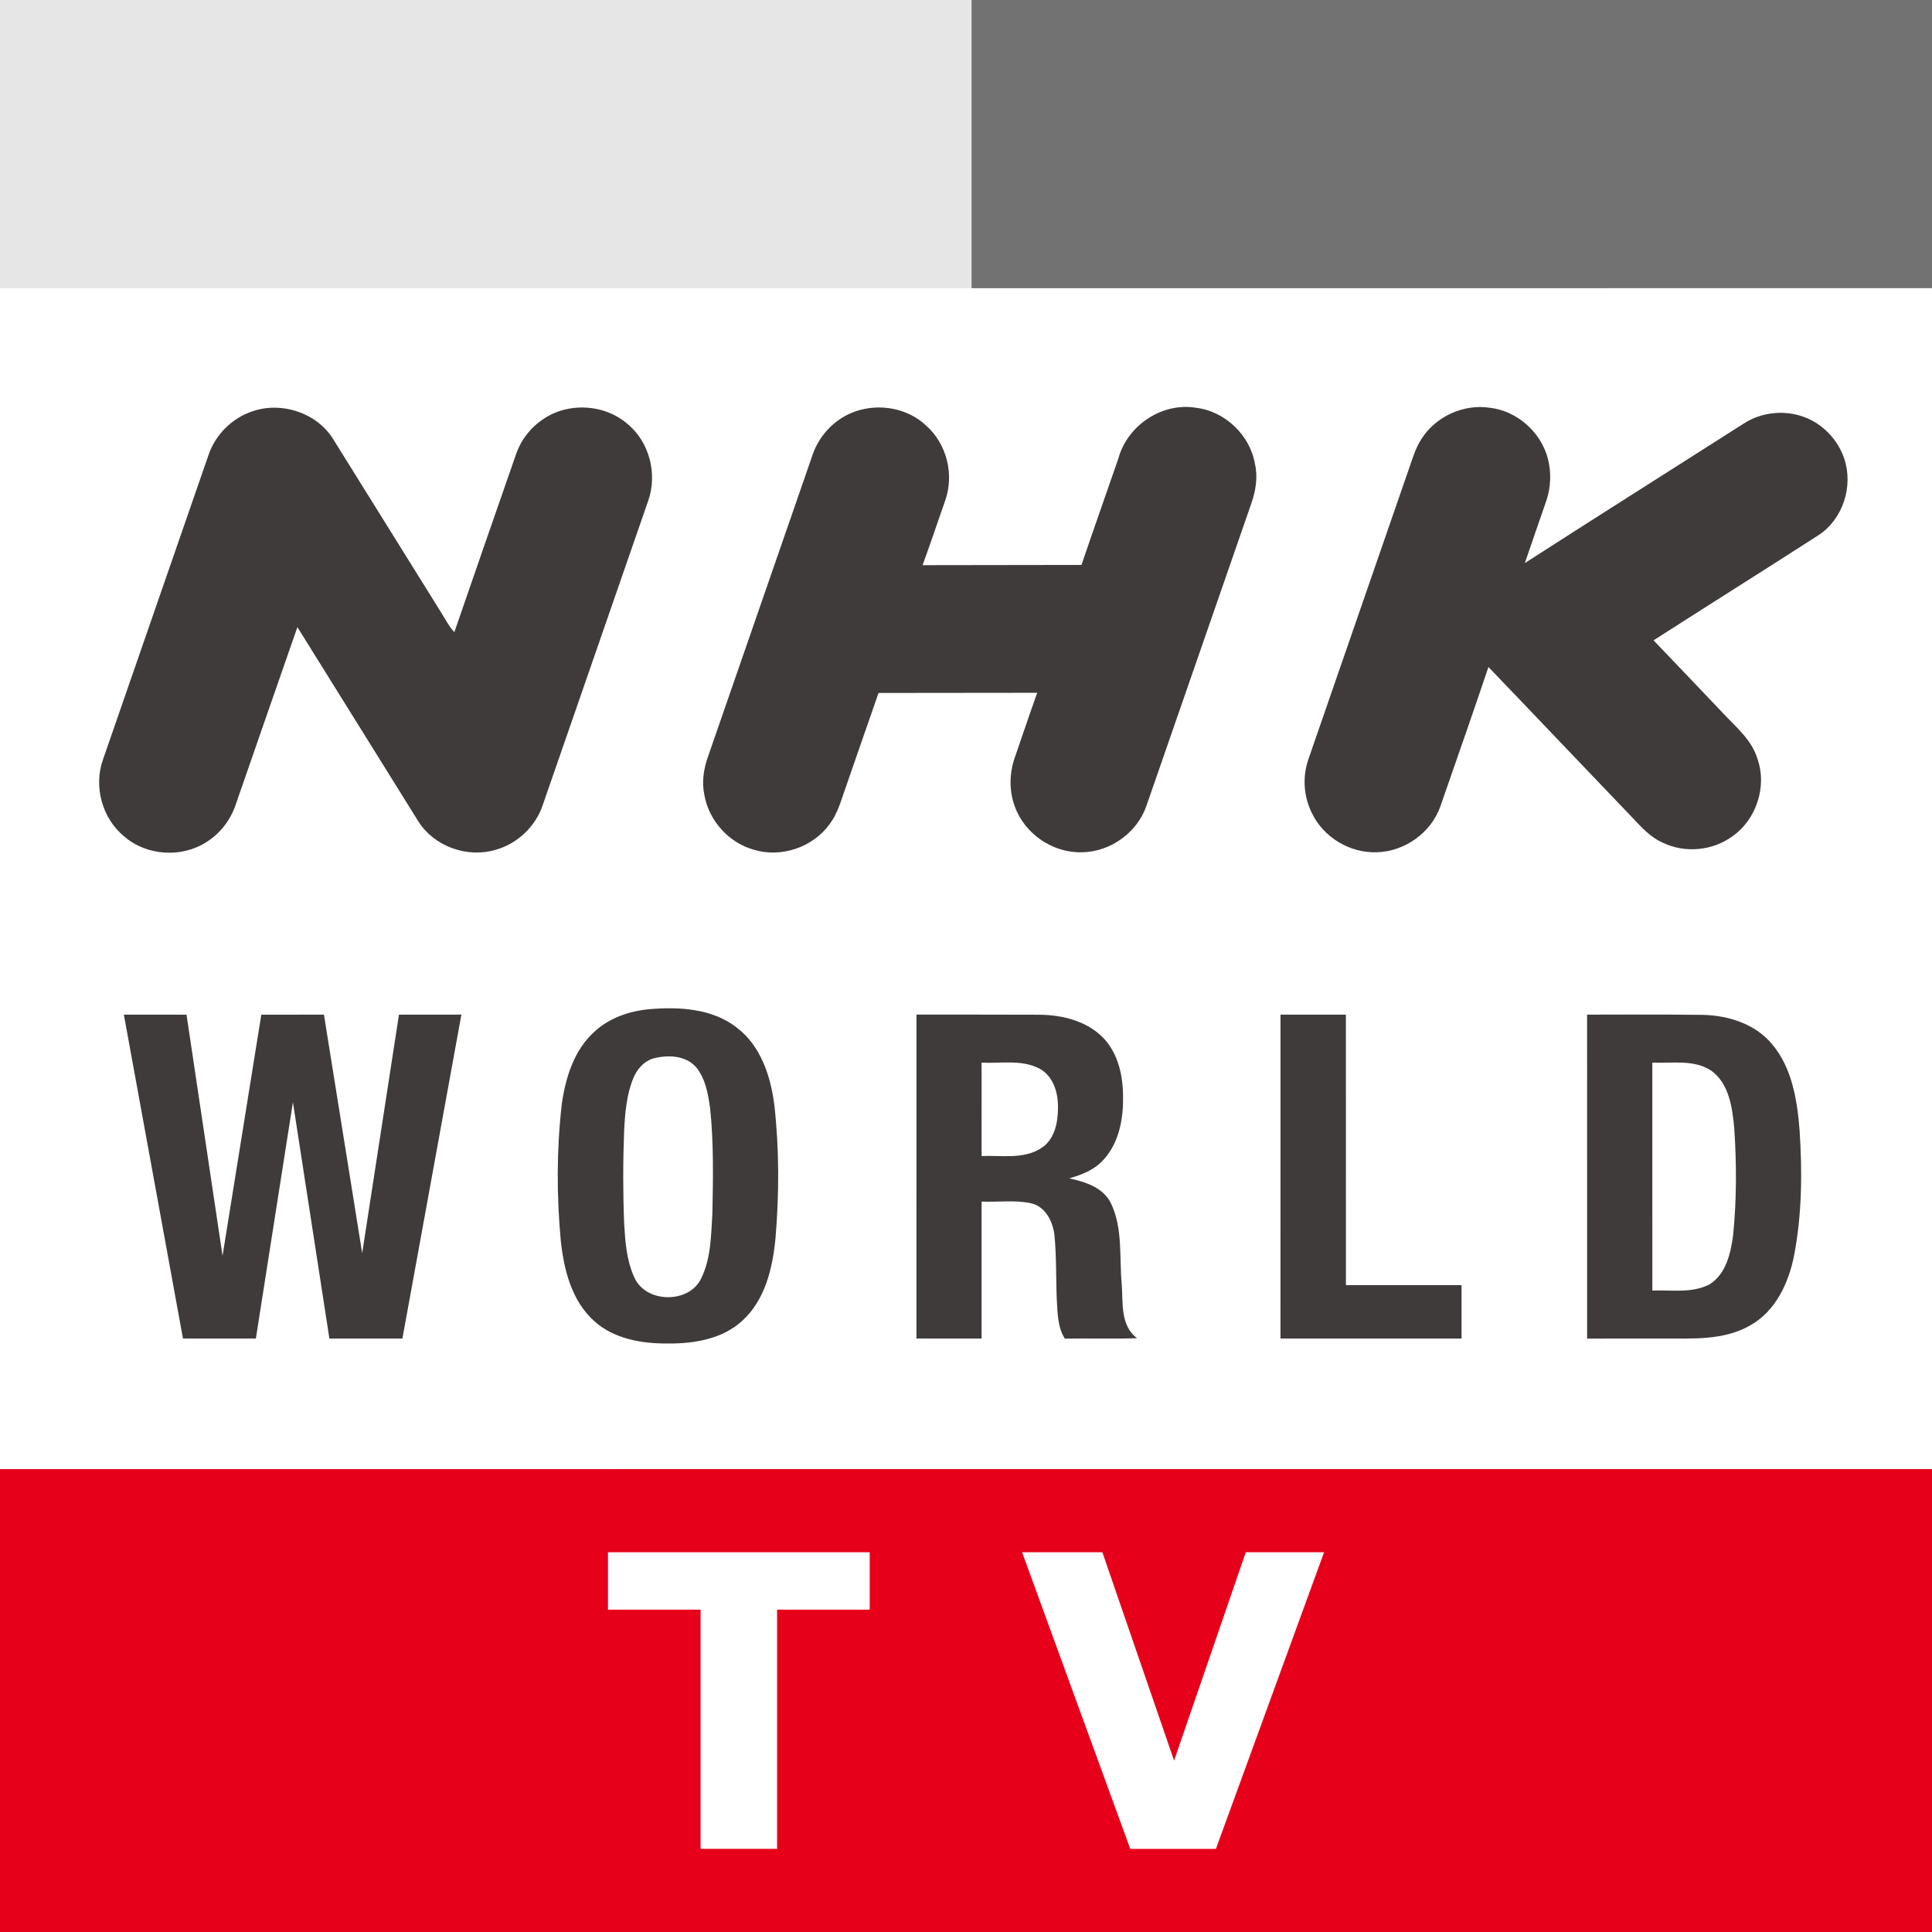
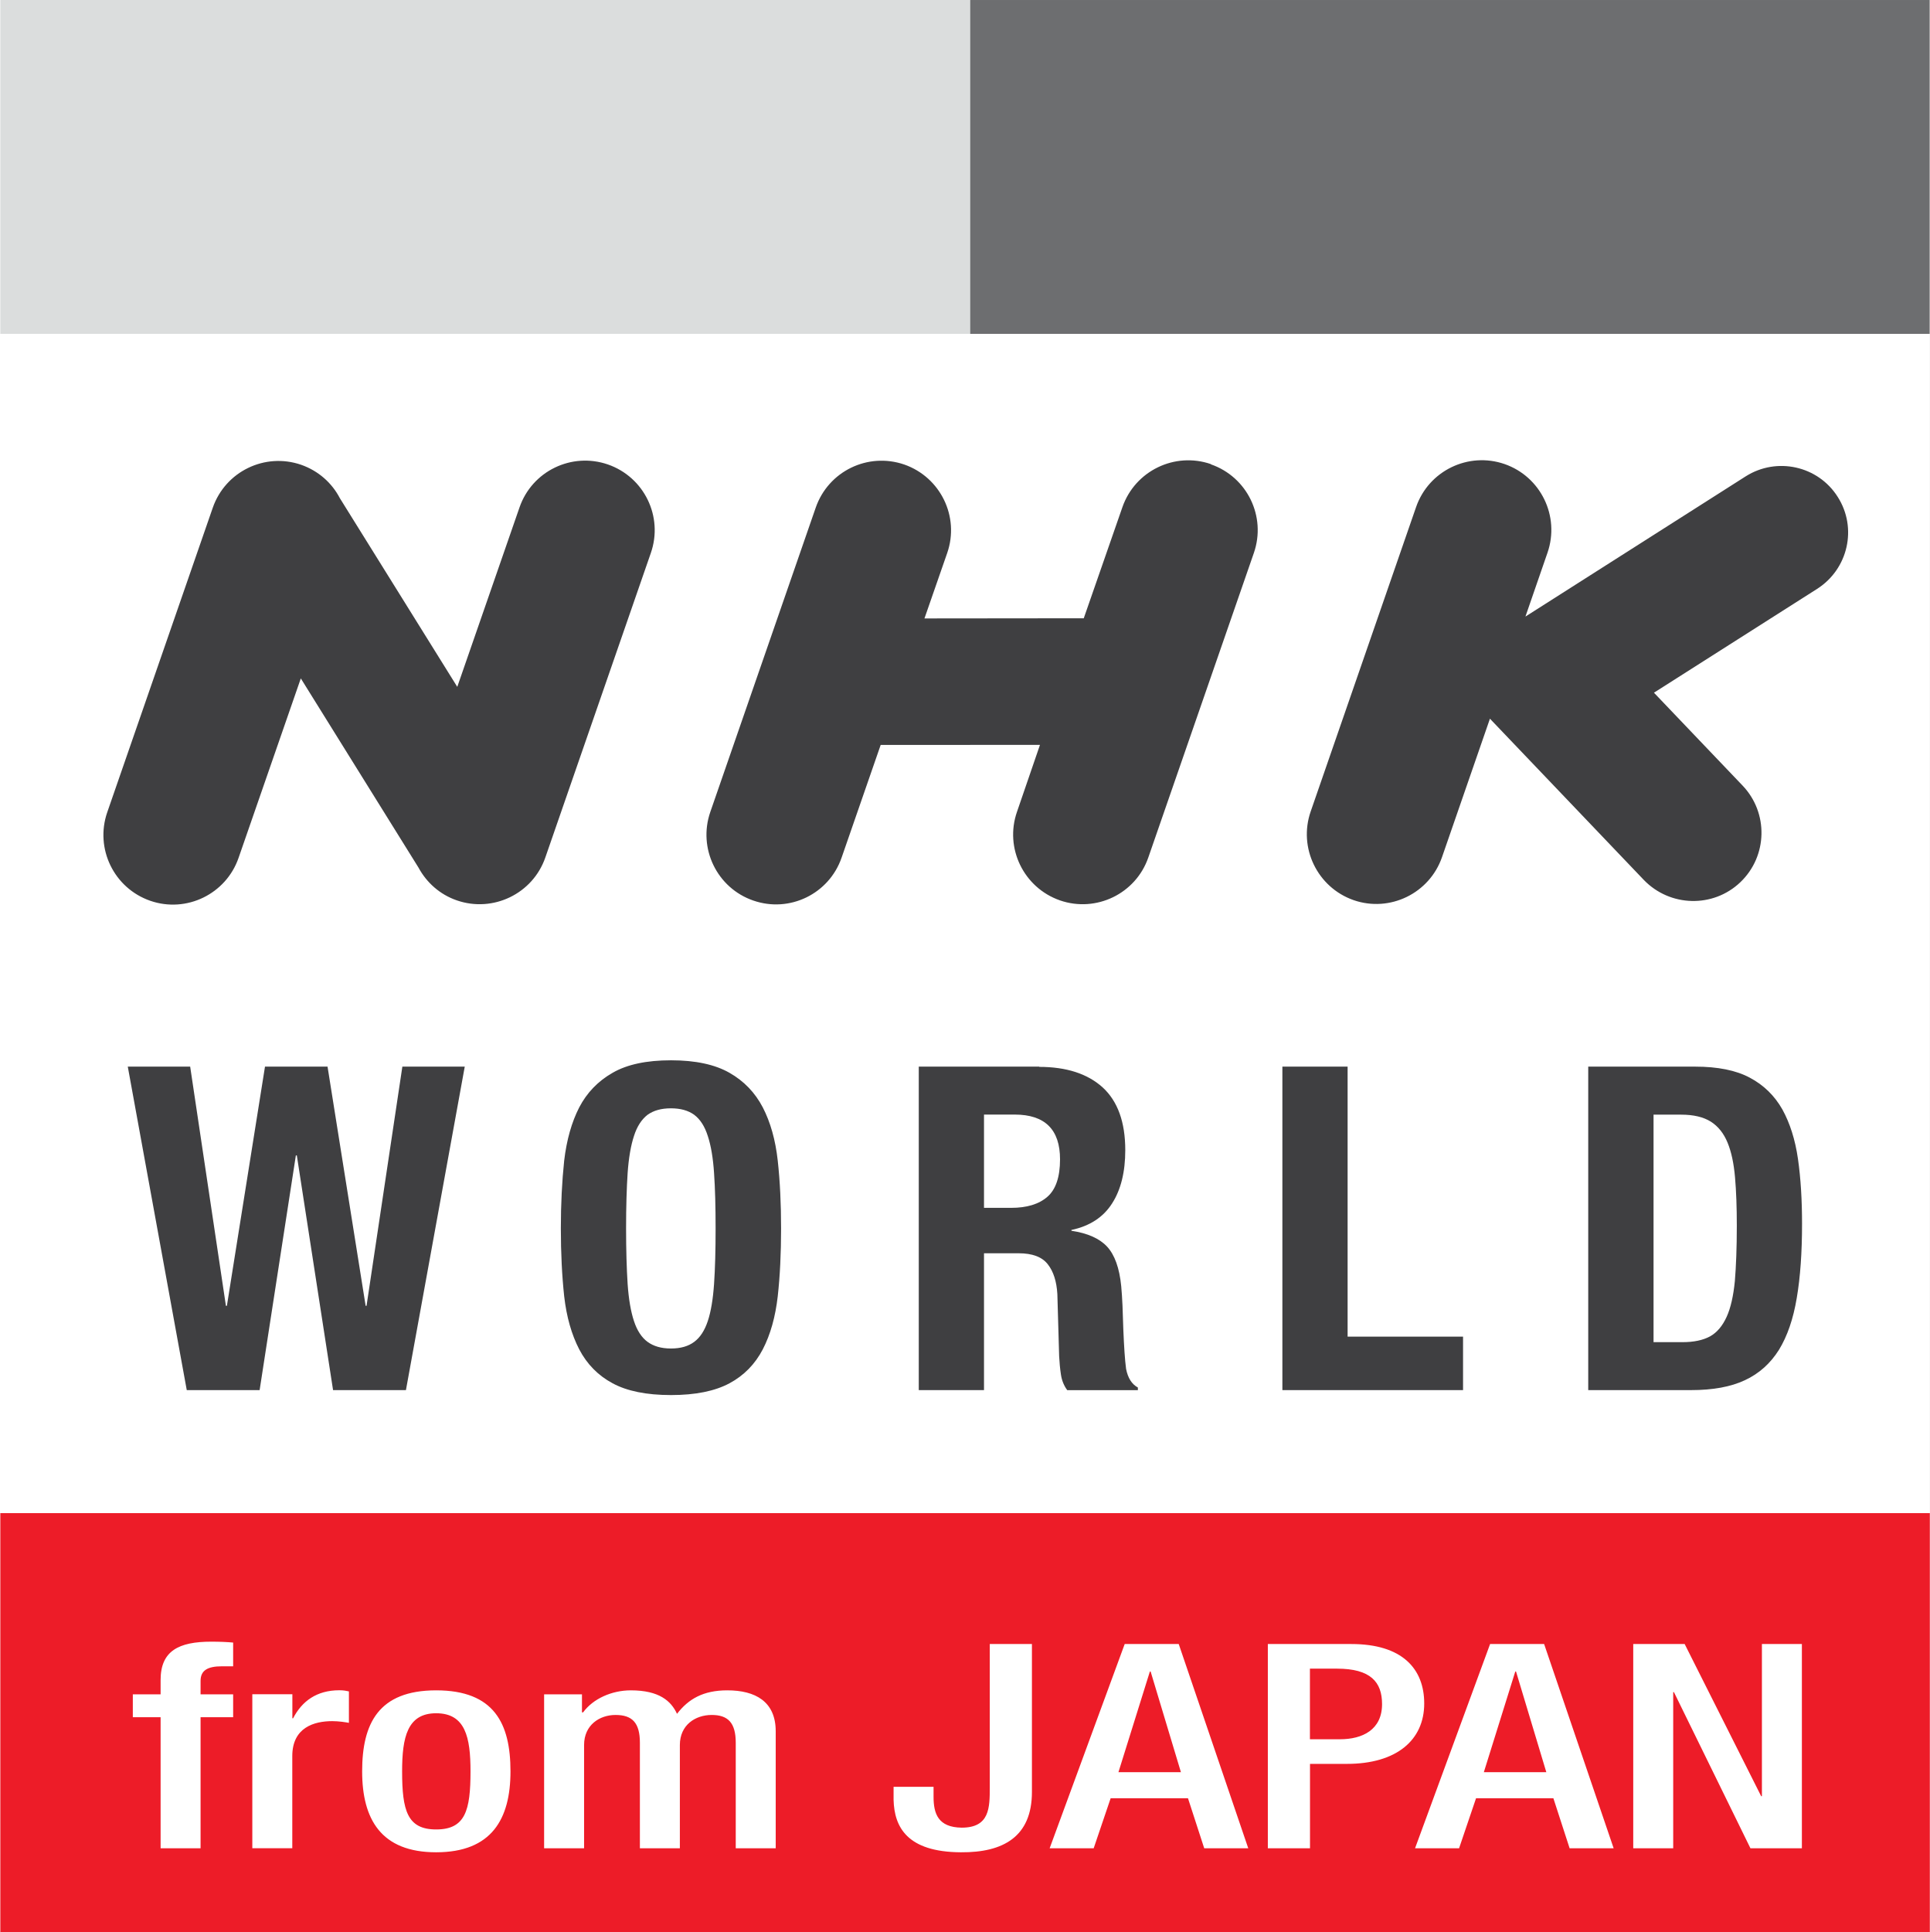
- <svg xmlns="http://www.w3.org/2000/svg" id="svg4547" width="240.59mm" height="240.59mm" version="1.1" viewBox="0 0 240.59 240.59">
-   <g id="layer1" transform="translate(137.31 -28.536)">
-     <path id="path2" d="m-137.31 211.48 240.59-4e-3v57.651h-240.59z" fill="#e6001a" stroke-width=".353" />
-     <path id="path4" d="m-137.31 64.428 240.59-0.007v147.06l-240.59 4e-3z" fill="#fff" stroke-width=".353" />
-     <path id="path6" d="m-137.31 28.536h120.98v35.888l-120.98 0.004z" fill="#e6e6e7" stroke-width=".353" />
-     <path id="path8" d="m-16.325 28.536h119.61v35.885l-119.61 0.004z" fill="#727272" stroke-width=".353" />
-     <g id="g26" transform="matrix(.35278 0 0 .35278 -137.31 28.536)" fill="#3f3b3a">
-       <path id="path10" d="m89.05 145.21c10.16-3.54 22.4 0.34 28.32 9.41 12.78 20.54 25.56 41.08 38.36 61.61 1.49 2.34 2.73 4.88 4.65 6.92 7.25-21.01 14.52-42 21.84-62.98 2.48-7.14 8.45-12.91 15.66-15.19 7.95-2.47 17.16-0.9 23.53 4.59 7.85 6.38 10.73 17.74 7.4 27.21-12.37 35.72-24.75 71.44-37.14 107.16-2.48 7.64-8.88 13.83-16.62 16-9.92 3.04-21.56-1.04-27.23-9.76-14.31-22.92-28.52-45.9-42.84-68.81-7.32 20.88-14.51 41.8-21.79 62.69-1.81 5.34-5.39 10.1-10.19 13.1-8.77 5.76-21.25 5-29.17-1.92-7.81-6.37-10.86-17.7-7.46-27.17 12.41-35.87 24.85-71.73 37.28-107.59 2.45-7.1 8.28-12.89 15.4-15.27z" />
-       <path id="path12" d="m501.86 154.8c5.05-7.85 14.84-12.28 24.07-10.86 9.51 1.11 17.79 8.41 20.36 17.58 1.37 4.99 1.21 10.41-0.47 15.31-2.52 7.31-5.07 14.61-7.56 21.93 25.68-16.54 51.54-32.82 77.29-49.26 6.21-4.05 14.34-4.87 21.29-2.3 6.63 2.43 11.95 8.05 14.18 14.74 3.23 9.69-0.44 21.24-9.02 26.92-19.39 12.47-38.9 24.74-58.31 37.17 8.16 8.58 16.39 17.09 24.52 25.71 4.53 4.89 10.1 9.35 12.11 15.99 3.54 9.83-0.33 21.65-8.91 27.56-7.02 5.1-16.81 5.94-24.6 2.11-4.25-1.88-7.39-5.41-10.52-8.71-16.99-17.72-33.87-35.53-50.88-53.24-5.51 16.41-11.26 32.75-16.94 49.11-3.24 9.33-12.56 16.02-22.41 16.27-9.52 0.4-18.91-5.28-23-13.87-2.93-5.88-3.35-12.88-1.16-19.08 11.75-33.99 23.53-67.97 35.29-101.96 1.35-3.78 2.42-7.74 4.67-11.12z" />
-       <path id="path14" d="m229.19 356.24c10.56-0.91 22.32-0.27 30.98 6.57 8.42 6.43 11.91 17.19 13.18 27.33 1.73 15.51 1.71 31.22 0.41 46.77-0.97 10.5-3.59 21.87-11.69 29.26-6.97 6.46-16.89 8.12-26.06 8.08-9.24 0.08-19.24-1.52-26.31-7.97-7.93-7.13-10.67-18.13-11.75-28.35-1.48-15.98-1.47-32.13 0.34-48.08 1.32-9.4 4.33-19.29 11.67-25.78 5.23-4.81 12.24-7.18 19.23-7.83m1.29 17.42c-3.26 1.04-5.66 3.82-6.92 6.92-2.39 5.81-2.9 12.17-3.24 18.38-0.43 11.04-0.43 22.09 0.01 33.12 0.39 6.35 0.85 12.92 3.56 18.78 3.95 9.17 19.22 9.43 23.58 0.51 3.53-7.12 3.52-15.3 4-23.06 0.24-12.46 0.5-24.98-0.84-37.4-0.74-5.04-1.67-10.47-5.12-14.43-3.77-4.05-10.04-4.15-15.03-2.82z" />
-       <path id="path16" d="m43.72 358.16 22.12 0.01 12.72 85.11 13.68-85.1 22.11-0.02 13.5 84.21 12.98-84.2 22.04-0.02-20.82 114.34h-25.78l-12.87-83.42-13.08 83.42-25.73 0.01z" />
-       <path id="path18" d="m323.51 358.15s29-0.04 43.5 0.04c8.13 0.09 16.78 2.26 22.57 8.31 5.37 5.71 6.96 13.88 6.85 21.48 0.02 7.62-1.66 15.79-7.01 21.53-3.14 3.45-7.6 5.21-11.99 6.44 5.69 1.23 12.14 3.26 14.81 8.98 4.12 8.76 2.86 18.75 3.7 28.12 0.56 6.63-0.63 14.79 5.44 19.33-8.5 0.27-17.01 0.02-25.51 0.14-2.53-4.03-2.54-8.91-2.82-13.5-0.33-7.62-0.1-15.27-0.81-22.87-0.53-4.86-3.14-10.26-8.32-11.41-5.71-1.22-11.63-0.34-17.42-0.59-0.01 16.12 0 48.35 0 48.35h-23zm22.98 16.96c0.01 10.99 0 21.97 0.01 32.96 6.98-0.3 14.71 1.25 20.95-2.74 4.83-2.96 6.02-9.1 6.01-14.35 0.11-5.26-1.68-11.25-6.66-13.83-6.26-3.22-13.56-1.71-20.31-2.04z" />
-       <path id="path20" d="m452.01 358.16h23.08l0.01 95.47h40.82v18.86l-63.92 0.01z" />
-       <path id="path22" d="m560.23 358.16s27.21-0.11 40.81 0.08c9.01 0.19 18.43 3.15 24.4 10.23 7.18 8.45 8.98 19.92 9.81 30.63 0.97 14.68 0.83 29.56-1.94 44.06-1.92 9.68-6.52 19.67-15.47 24.67-9.33 5.43-20.48 4.62-30.84 4.66-8.92 0.01-26.76 0.02-26.76 0.02zm23.03 16.94c0 26.82-0.01 53.64 0.01 80.46 6.7-0.28 13.94 1.04 20.14-2.17 5.86-3.61 7.51-10.95 8.36-17.3 1.28-12.61 1.25-25.35 0.4-37.99-0.69-7.2-1.82-15.65-8.16-20.2-6.15-4-13.84-2.51-20.75-2.8z" />
-       <path id="path24" d="m302.13 145.16c8.35-2.83 18.28-1.1 24.75 5.04 7.37 6.45 10.04 17.43 6.73 26.6-2.64 7.57-5.2 15.17-7.95 22.7l56.1-0.08c4.25-12.55 8.7-25.03 13.01-37.56 3.13-11.59 15.29-19.85 27.24-17.94 10.37 1.14 19.33 9.71 21.01 20 1.04 4.61 0.22 9.41-1.32 13.82-12.37 35.55-24.64 71.14-37.01 106.69-3.24 9.47-12.73 16.28-22.72 16.41-10.26 0.34-20.24-6.43-23.72-16.1-2.12-5.63-1.98-11.99 0.07-17.63 2.61-7.51 5.12-15.07 7.81-22.56l-56.01 0.06c-4.03 11.51-8.01 23.03-12 34.54-1.41 4.05-2.62 8.28-5.26 11.73-5.88 8.22-17.12 12.03-26.79 9.06-8.9-2.48-15.89-10.34-17.45-19.42-0.95-4.55-0.22-9.26 1.35-13.58 12.26-35.39 24.52-70.78 36.79-106.17 2.37-7.21 8.16-13.18 15.37-15.61z" />
-     </g>
-     <g id="g32" transform="matrix(.35278 0 0 .35278 -137.31 28.536)" fill="#fff">
-       <path id="path28" d="m307 568.19h-32.695v84.445h-27v-84.445h-32.695v-20.25h92.391z" />
-       <path id="path30" d="m467.39 547.94-38.18 104.7h-30.234l-38.18-104.7h28.336l25.312 73.547 25.312-73.547z" />
-     </g>
+ <svg xmlns="http://www.w3.org/2000/svg" id="svg20" width="897.86" height="898.66" clip-rule="evenodd" fill-rule="evenodd" image-rendering="optimizeQuality" shape-rendering="geometricPrecision" text-rendering="geometricPrecision" version="1.1" viewBox="0 0 23756 23777" xml:space="preserve">
+   <defs id="defs4">
+     <style id="style2" type="text/css">
+    
+     .fil4 {fill:#3F3F41;fill-rule:nonzero}
+     .fil2 {fill:#6D6E70;fill-rule:nonzero}
+     .fil1 {fill:#DBDDDD;fill-rule:nonzero}
+     .fil3 {fill:#ED1C28;fill-rule:nonzero}
+     .fil0 {fill:white;fill-rule:nonzero}
+    
+   </style>
+   </defs>
+   <g id="Слой_x0020_1" transform="translate(-24873,-625)" fill-rule="nonzero">
+     <polygon id="polygon7" class="fil0" points="24873 625 24873 24389 48627 24389 48627 625" fill="#fff" />
+     <polygon id="polygon9" class="fil1" points="24877 625 24877 4734 36816 4734 36816 625" fill="#dbdddd" />
+     <polygon id="polygon11" class="fil2" points="36816 625 36816 4734 48627 4734 48627 625" fill="#6d6e70" />
+     <polygon id="polygon13" class="fil3" points="24877 19247 24877 24402 48629 24402 48629 19247" fill="#ed1c28" />
+     <path id="path15" class="fil4" d="m27214 13752 440 2944h12l469-2944h770l469 2944h11l441-2944h768l-724 3981h-897l-446-2888h-12l-446 2888h-897l-726-3981h770zm4604 1157c-27 255-41 533-41 833 0 306 14 584 41 836 29 254 91 471 185 653 95 182 232 322 411 418 177 96 417 145 719 145s541-49 720-145 315-236 410-418c94-182 155-399 184-653 28-252 41-530 41-836 0-300-13-579-41-833-28-255-90-473-184-655-95-182-231-324-410-426s-418-154-720-154-541 51-719 154c-179 102-316 244-411 426-93 182-155 400-185 655zm762 833c0-267 7-494 19-679 13-186 39-339 78-457 38-120 95-205 167-261 74-53 168-80 288-80 119 0 214 27 287 80 73 55 129 141 167 261 39 118 65 271 77 457 13 186 19 412 19 679 0 268-6 495-19 684-13 187-38 340-77 457s-94 202-167 256c-73 55-168 82-287 82s-214-28-288-82c-72-53-129-139-167-256-39-117-65-270-78-457-12-189-19-416-19-684zm5086-1990h-1483v3981h803v-1684h427c168 0 288 45 358 135 70 89 109 211 118 368l22 764c4 78 11 153 22 226s37 137 78 192h869v-33c-75-41-123-117-145-229-15-111-25-273-34-485-3-107-7-205-10-292-4-87-9-168-16-242-22-223-80-384-174-486-93-100-239-165-439-195v-10c227-48 394-158 501-327 108-168 162-387 162-655 0-345-93-603-279-773-186-168-447-252-780-252zm-680 1739v-1149h378c372 0 558 184 558 551 0 216-52 371-156 461-104 91-253 136-447 136h-334zm3673-1739v3981h2224v-658h-1421v-3323zm5081 0h-1316v3981h1266c268 0 489-40 663-122 176-82 314-207 419-374 103-168 176-380 219-638 44-258 65-562 65-912 0-294-16-560-50-798s-99-441-192-610c-96-169-228-299-401-391-170-91-395-136-674-136zm-512 3389v-2798h340c152 0 274 29 365 86 92 59 159 144 206 258s77 255 92 427 22 370 22 596c0 273-9 498-24 681-18 182-51 330-101 440-51 112-118 192-203 240-88 48-201 72-342 72h-356zm-12872-10800c-447-154-934 82-1088 529l-766 2208-1446-2323c-97-186-262-335-476-410-446-154-933 82-1088 529l-1299 3748c-154 447 83 934 530 1089 445 154 933-83 1087-529l766-2208 1449 2329c98 182 262 331 472 403 446 154 935-82 1089-528l1299-3748c155-447-82-934-529-1089zm13968 3952-1091-1143 2009-1278c382-244 497-750 253-1132-241-382-749-495-1132-253l-2712 1726 272-787c154-448-83-935-529-1090-446-154-934 82-1089 529l-1298 3748c-154 446 83 934 529 1090 445 154 933-82 1088-529l590-1704 1894 1984c322 334 854 348 1189 28 336-321 347-854 27-1189zm-6544-3956c-446-154-934 82-1090 529l-476 1368-1961 2 280-805c155-447-83-933-528-1089-449-154-934 82-1090 529l-1299 3749c-153 446 83 934 530 1088 447 155 933-82 1087-528l481-1387 1961-1-283 824c-155 446 82 934 529 1090 446 154 934-82 1088-529l1299-3747c155-448-82-935-528-1090zm-7424 4c-447-154-934 82-1088 529l-766 2208-1446-2323c-97-186-262-335-476-410-446-154-933 82-1088 529l-1299 3748c-154 447 83 934 530 1089 445 154 933-83 1087-529l766-2208 1449 2329c98 182 262 331 472 403 446 154 935-82 1089-528l1299-3748c155-447-82-934-529-1089zm13968 3952-1091-1143 2009-1278c382-244 497-750 253-1132-241-382-749-495-1132-253l-2712 1726 272-787c154-448-83-935-529-1090-446-154-934 82-1089 529l-1298 3748c-154 446 83 934 529 1090 445 154 933-82 1088-529l590-1704 1894 1984c322 334 854 348 1189 28 336-321 347-854 27-1189zm-6544-3956c-446-154-934 82-1090 529l-476 1368-1961 2 280-805c155-447-83-933-528-1089-449-154-934 82-1090 529l-1299 3749c-153 446 83 934 530 1088 447 155 933-82 1087-528l481-1387 1961-1-283 824c-155 446 82 934 529 1090 446 154 934-82 1088-529l1299-3747c155-448-82-935-528-1090z" fill="#3f3f41" />
+     <path id="path17" class="fil0" d="m26850 21759h-342v-282h342v-176c0-359 223-472 624-472 105 0 196 4 269 11v292h-137c-182 0-264 53-264 180v165h401v282h-401v1613h-492zm1129-282v1894h492v-1134c0-352 269-430 492-430 82 0 168 14 205 21v-387c-32-7-64-14-118-14-278 0-460 134-569 345h-9v-296h-492zm2263-49c-710 0-911 409-911 997s232 996 911 996c683 0 915-409 915-996 0-588-200-997-915-997zm-419 997c0-419 64-715 419-715 360 0 423 296 423 715 0 482-64 715-423 715-355 0-419-232-419-715zm1748-947v1894h492v-1271c0-247 191-370 387-370 205 0 300 95 300 342v1299h492v-1271c0-247 191-370 392-370 200 0 296 95 296 342v1299h492v-1440c0-366-250-504-596-504-296 0-478 106-619 289-73-158-219-289-569-289-232 0-464 102-587 271h-14v-222h-464zm4794 1137h-492v162c9 331 164 641 829 644 519 4 874-190 874-743v-1820h-519v1760c0 254 0 500-346 500-291-4-346-173-346-380zm2353-1757-924 2514h542l209-616h952l200 616h542l-856-2514zm-77 1577 387-1239h9l373 1239zm1839-1577v2514h519v-1039h455c610 0 951-292 951-743 0-430-273-732-897-732h-1029zm519 303h332c414 0 555 165 555 436 0 317-241 433-519 433h-369v-870zm2217-303-924 2514h542l209-616h952l200 616h542l-856-2514zm-77 1577 387-1239h9l373 1239zm1839-1577v2514h492v-1922h9l942 1922h633v-2514h-492v1873h-9l-942-1873z" fill="#fff" />
  </g>
</svg>
